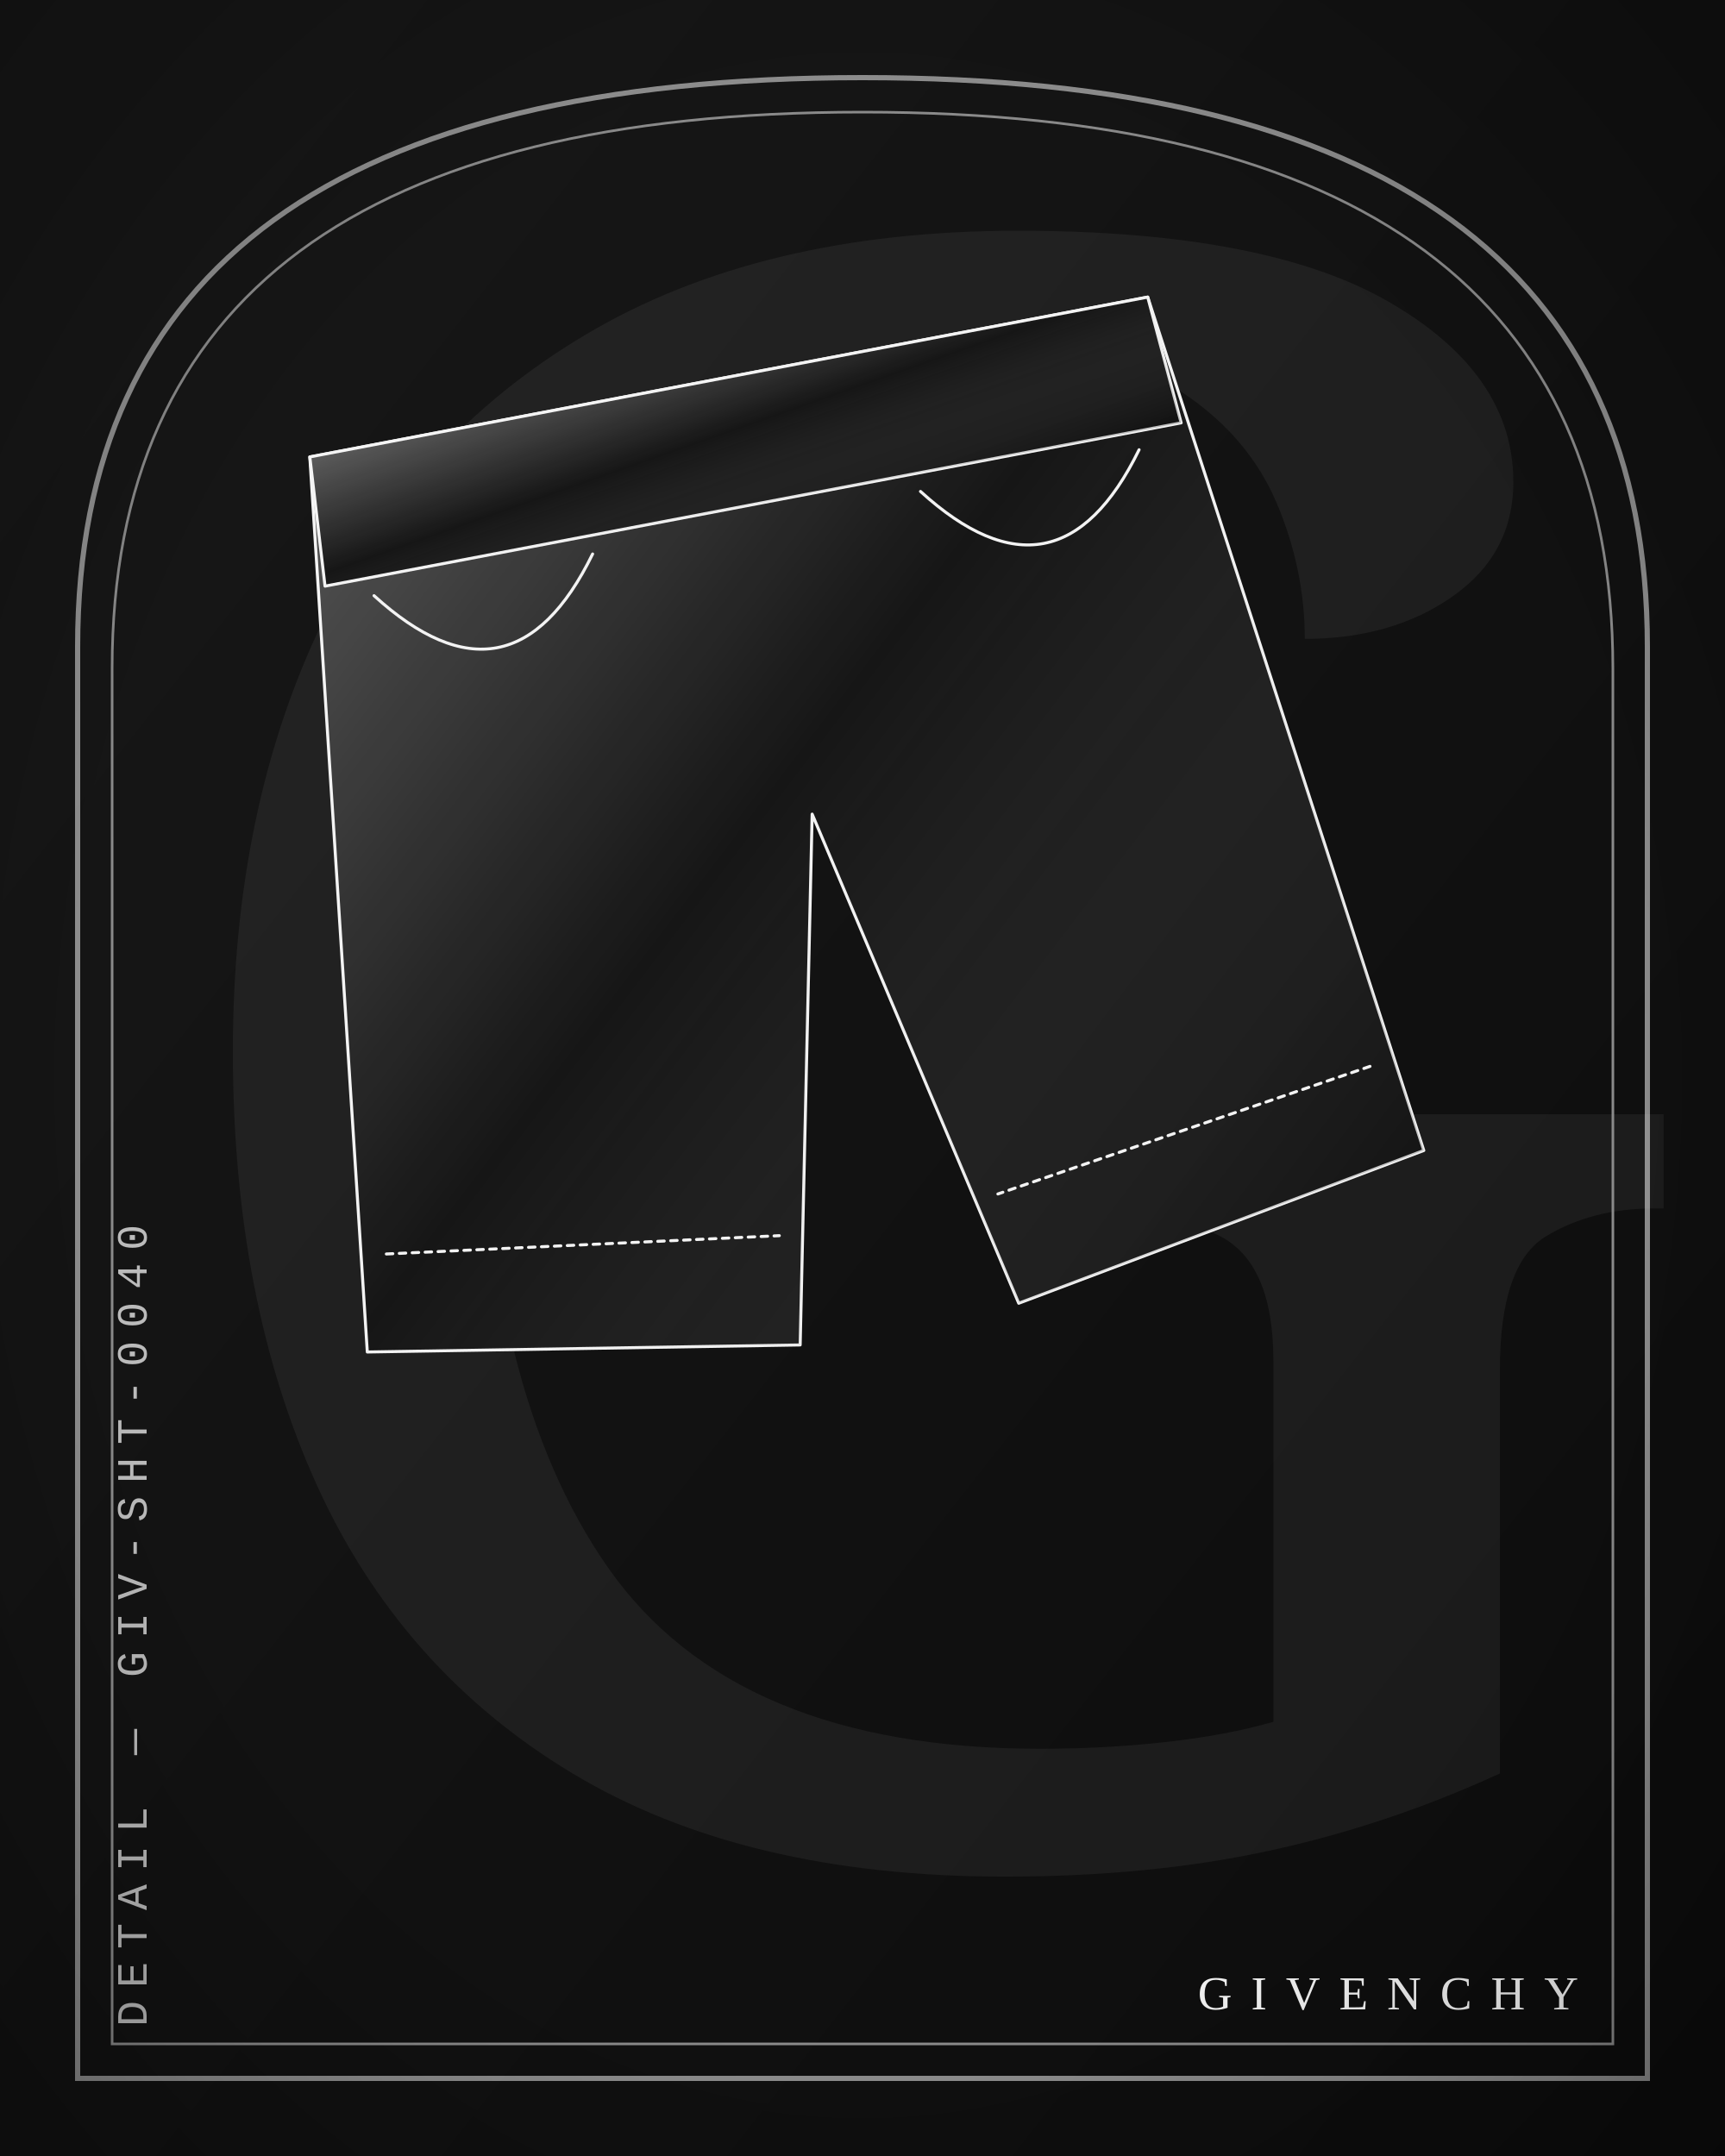
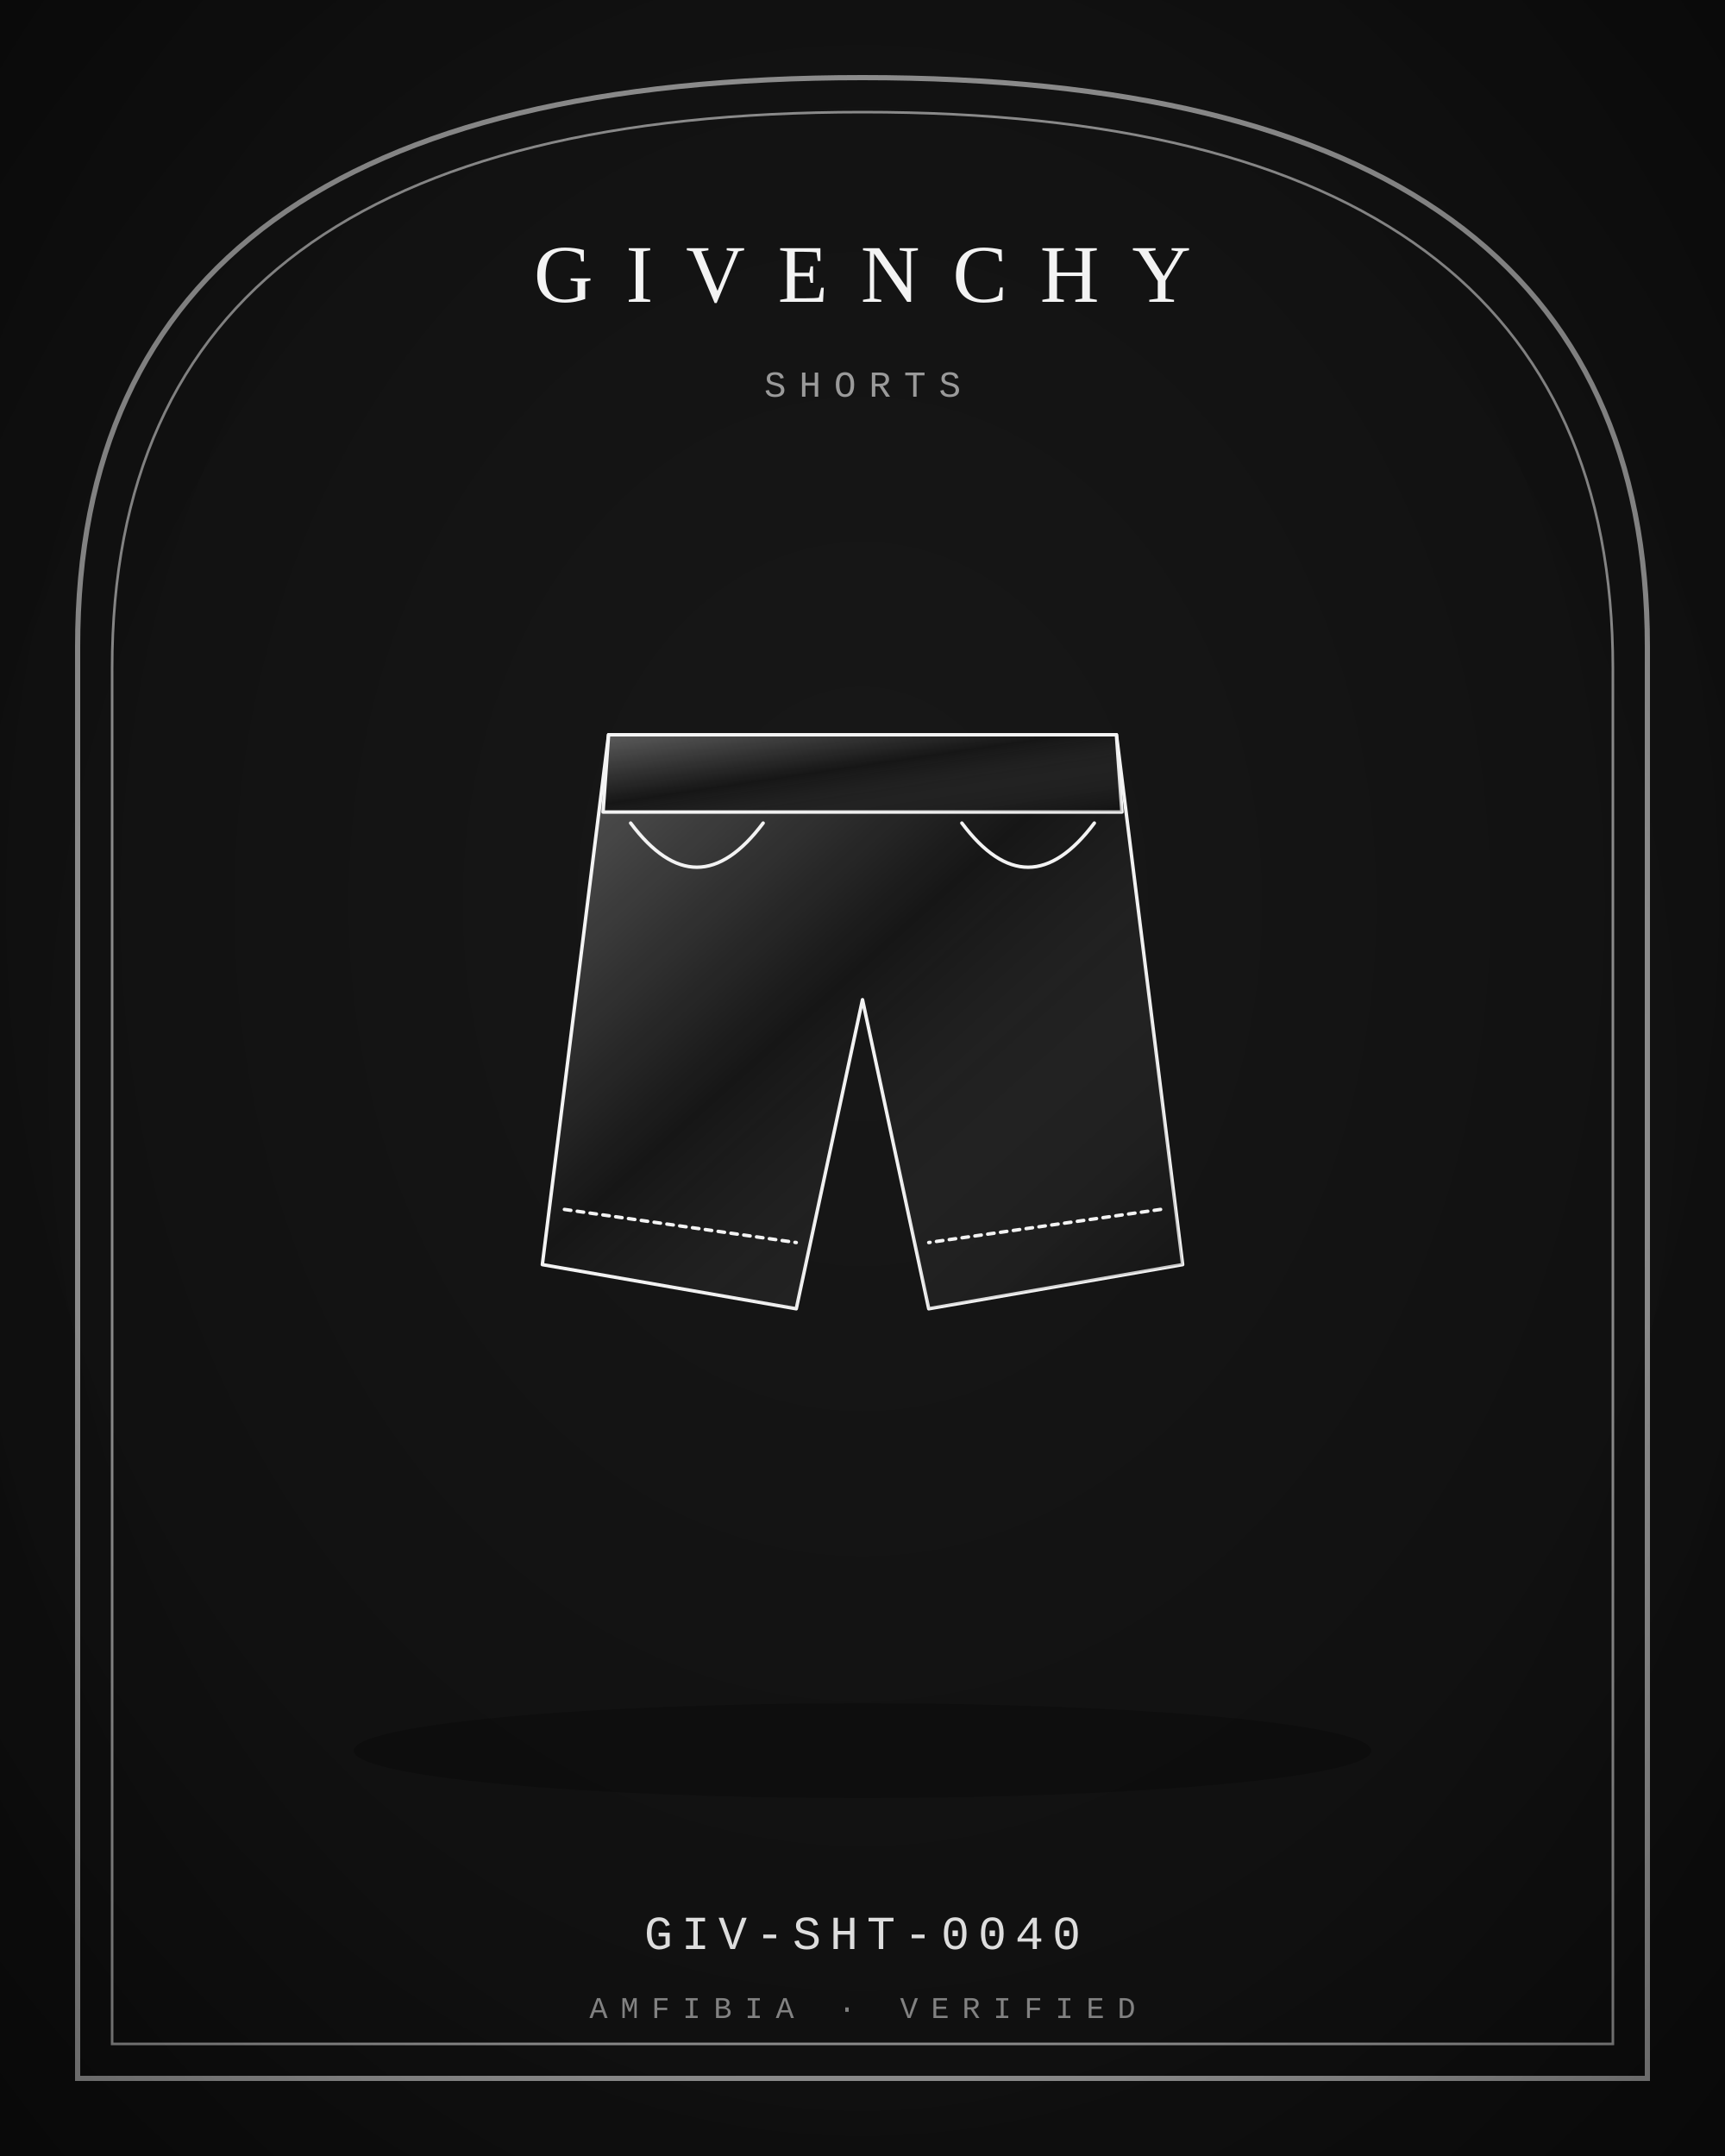
<svg xmlns="http://www.w3.org/2000/svg" viewBox="0 0 400 500" width="800" height="1000">
  <defs>
    <radialGradient id="bg" cx="50%" cy="42%" r="80%">
      <stop offset="0" stop-color="#181818" />
      <stop offset="1" stop-color="#0C0C0C" />
    </radialGradient>
    <linearGradient id="bgd" x1="0" y1="0" x2="1" y2="1">
      <stop offset="0" stop-color="#181818" />
      <stop offset="1" stop-color="#0C0C0C" />
    </linearGradient>
    <linearGradient id="sheen" x1="0" y1="0" x2="1" y2="1">
      <stop offset="0" stop-color="#fff" stop-opacity=".30" />
      <stop offset=".45" stop-color="#fff" stop-opacity="0" />
      <stop offset="1" stop-color="#000" stop-opacity=".22" />
    </linearGradient>
    <linearGradient id="multi" x1="0" y1="0" x2="1" y2="1">
      <stop offset="0" stop-color="#B3122E" />
      <stop offset=".35" stop-color="#C9A227" />
      <stop offset=".7" stop-color="#2F5D46" />
      <stop offset="1" stop-color="#3557A0" />
    </linearGradient>
    <radialGradient id="vig" cx="50%" cy="50%" r="75%">
      <stop offset=".6" stop-color="#000" stop-opacity="0" />
      <stop offset="1" stop-color="#000" stop-opacity=".35" />
    </radialGradient>
  </defs>
-   <rect width="400" height="500" fill="url(#bgd)" />
-   <text x="210" y="430" text-anchor="middle" font-family="Georgia, serif" font-size="520" fill="#F3F3F3" opacity="0.06">G</text>
+   <rect width="400" height="500" fill="url(#bg)" />
  <path d="M18 482 L18 150 Q18 18 200 18 Q382 18 382 150 L382 482 Z" fill="none" stroke="#F3F3F3" stroke-width="1.2" opacity="0.55" />
  <path d="M26 474 L26 155 Q26 26 200 26 Q374 26 374 155 L374 474 Z" fill="none" stroke="#8A8A8A" stroke-width="0.6" />
-   <g transform="rotate(-10.8 200 250) translate(-15 20) scale(2.15)">
-     <path d="M54 30 L146 30 L158 126 L112 134 L100 78 L88 134 L42 126 Z" fill="#161616" stroke="#F3F3F3" stroke-width="1.4" stroke-linejoin="round" stroke-linecap="round" vector-effect="non-scaling-stroke" />
+   <ellipse cx="200" cy="406" rx="118" ry="11" fill="#000" opacity="0.22" />
+   <g transform="translate(72 132) scale(1.28)">
+     <path d="M54 30 L146 30 L158 126 L112 134 L100 78 L88 134 L42 126 Z" fill="#161616" stroke="#F3F3F3" stroke-width="1.6" stroke-linejoin="round" stroke-linecap="round" vector-effect="non-scaling-stroke" />
    <path d="M54 30 L146 30 L158 126 L112 134 L100 78 L88 134 L42 126 Z" fill="url(#sheen)" stroke="none" />
-     <path d="M54 30 L146 30 L147 44 L53 44 Z" fill="#161616" stroke="#F3F3F3" stroke-width="1.4" stroke-linejoin="round" stroke-linecap="round" vector-effect="non-scaling-stroke" />
+     <path d="M54 30 L146 30 L147 44 L53 44 Z" fill="#161616" stroke="#F3F3F3" stroke-width="1.6" stroke-linejoin="round" stroke-linecap="round" vector-effect="non-scaling-stroke" />
    <path d="M54 30 L146 30 L147 44 L53 44 Z" fill="url(#sheen)" stroke="none" />
-     <path d="M58 46 Q70 62 82 46 M142 46 Q130 62 118 46" fill="none" stroke="#F3F3F3" stroke-width="1.4" stroke-linejoin="round" stroke-linecap="round" vector-effect="non-scaling-stroke" />
-     <path d="M46 116 L88 122 M154 116 L112 122" fill="none" stroke="#F3F3F3" stroke-width="1.4" stroke-dasharray="3 3" stroke-linejoin="round" stroke-linecap="round" vector-effect="non-scaling-stroke" />
-   </g>
-   <g transform="translate(34 470) rotate(-90)">
-     <text x="0" y="0" text-anchor="start" font-family="'Courier New', Courier, monospace" font-size="10" letter-spacing="3" fill="#F3F3F3" opacity="0.75">DETAIL — GIV-SHT-0040</text>
+     <path d="M58 46 Q70 62 82 46 M142 46 Q130 62 118 46" fill="none" stroke="#F3F3F3" stroke-width="1.6" stroke-linejoin="round" stroke-linecap="round" vector-effect="non-scaling-stroke" />
+     <path d="M46 116 L88 122 M154 116 L112 122" fill="none" stroke="#F3F3F3" stroke-width="1.6" stroke-dasharray="3 3" stroke-linejoin="round" stroke-linecap="round" vector-effect="non-scaling-stroke" />
  </g>
  <g>
-     <text x="366" y="466" text-anchor="end" font-size="11" fill="#F3F3F3" font-family="'Trajan Pro', 'Times New Roman', serif" font-weight="400" letter-spacing="4.4">GIVENCHY</text>
+     <text x="200" y="70" text-anchor="middle" font-size="19" fill="#F3F3F3" font-family="'Trajan Pro', 'Times New Roman', serif" font-weight="400" letter-spacing="7.6">GIVENCHY</text>
  </g>
+   <text x="200" y="92" text-anchor="middle" font-family="'Courier New', Courier, monospace" font-size="8.5" letter-spacing="3" fill="#F3F3F3" opacity="0.6">SHORTS</text>
+   <text x="200" y="452" text-anchor="middle" font-family="'Courier New', Courier, monospace" font-size="11" letter-spacing="2" fill="#F3F3F3" opacity="0.9">GIV-SHT-0040</text>
+   <text x="200" y="468" text-anchor="middle" font-family="'Courier New', Courier, monospace" font-size="7" letter-spacing="3" fill="#F3F3F3" opacity="0.5">AMFIBIA · VERIFIED</text>
  <rect width="400" height="500" fill="url(#vig)" />
</svg>
